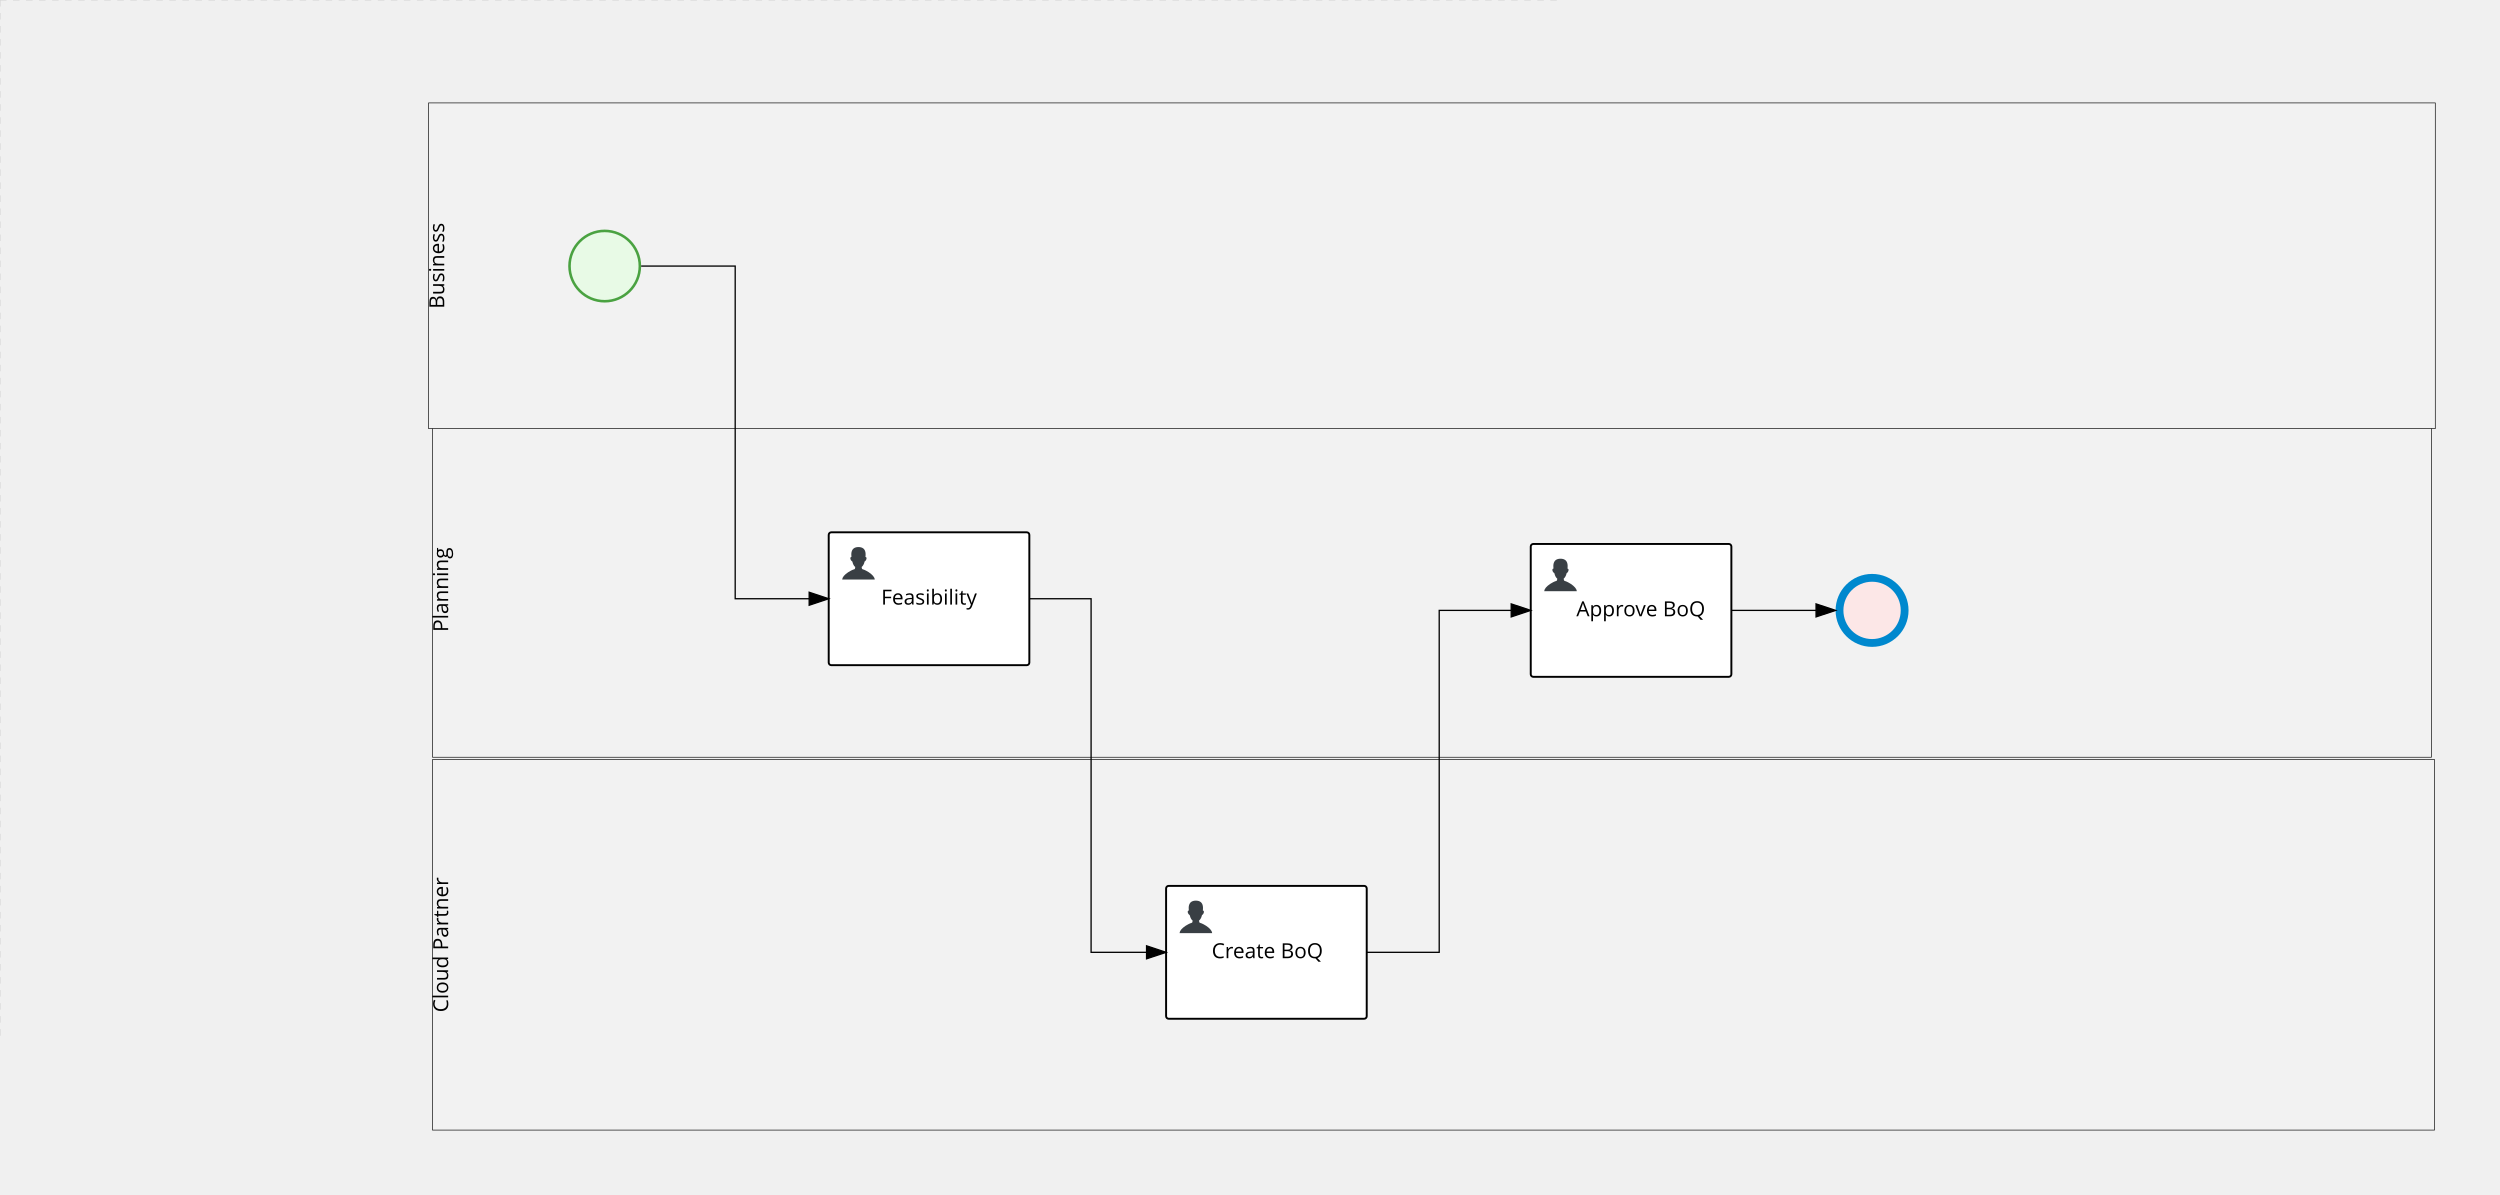
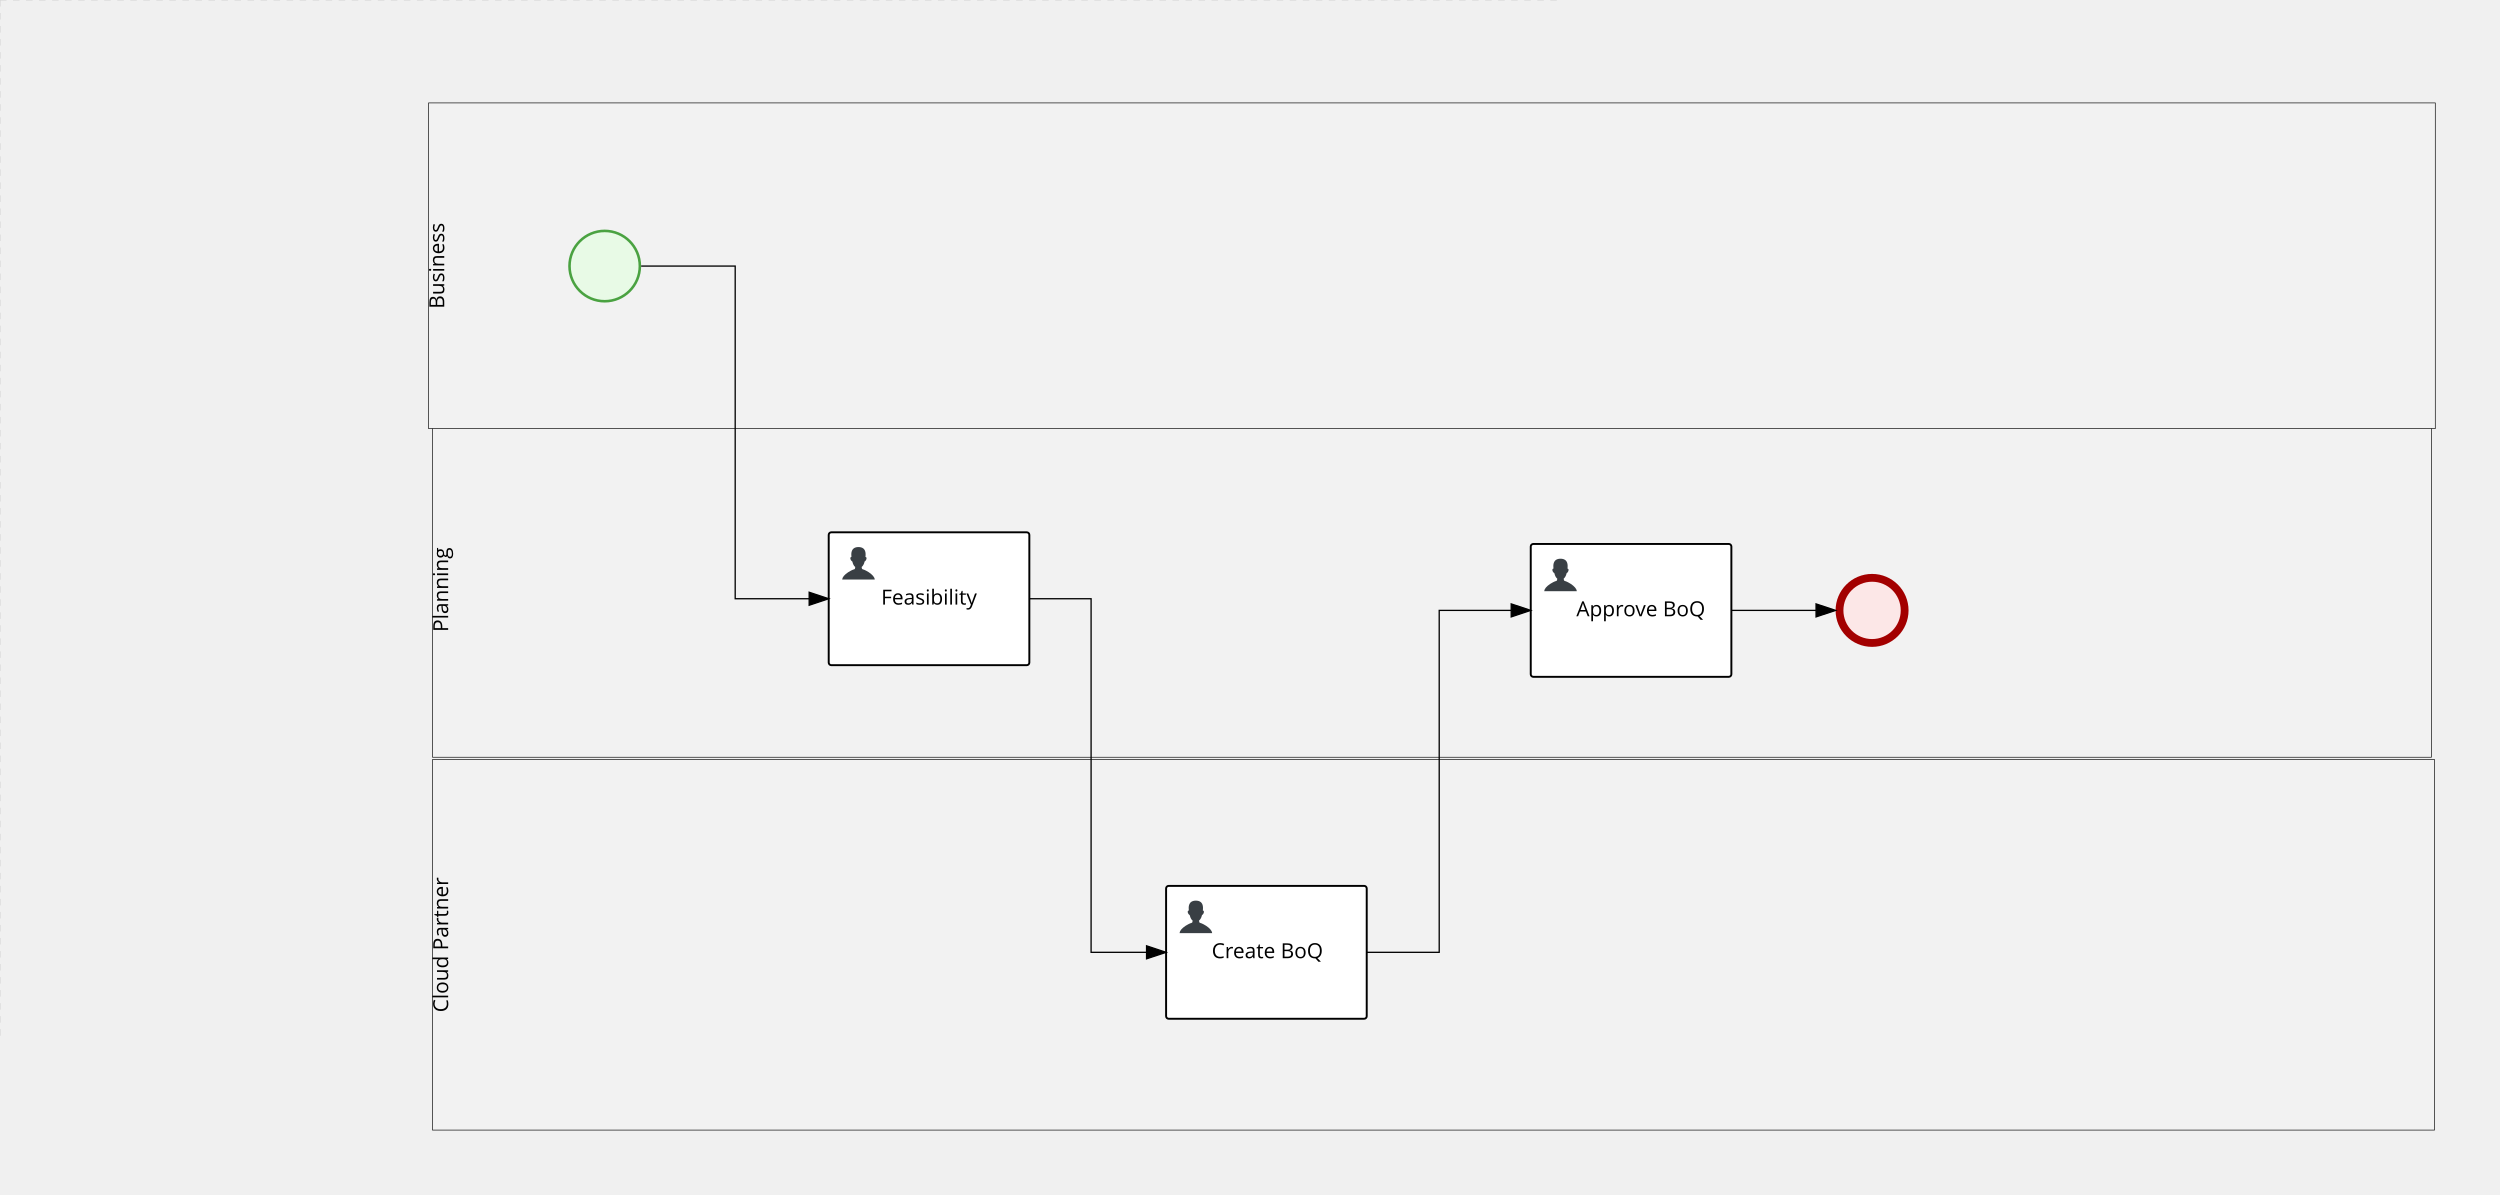
<svg xmlns="http://www.w3.org/2000/svg" version="1.1" width="1919" height="917" viewBox="0 0 1919 917">
  <defs />
  <g transform="matrix(1,0,0,1,0,0)">
    <g>
      <g>
        <g>
          <path fill="none" stroke="#d3d3d3" paint-order="fill stroke markers" d=" M 0 0 L 1200 0" stroke-miterlimit="10" stroke-opacity="0.8" stroke-dasharray="5" />
        </g>
        <g>
          <path fill="none" stroke="#d3d3d3" paint-order="fill stroke markers" d=" M 0 0 L 0 800" stroke-miterlimit="10" stroke-opacity="0.8" stroke-dasharray="5" />
        </g>
      </g>
      <g id="_DAE039A3-580D-447F-BD3A-7BFF69EB28F7" bpmn2nodeid="_DAE039A3-580D-447F-BD3A-7BFF69EB28F7" transform="matrix(1,0,0,1,332,324)">
        <g>
          <path fill="none" stroke="none" />
        </g>
        <g transform="matrix(1,0,0,1,0,0)">
          <path fill="#f2f2f2" stroke="none" id="_DAE039A3-580D-447F-BD3A-7BFF69EB28F7?shapeType=BACKGROUND" paint-order="stroke fill markers" d=" M 0 0 L 1534.337 0 L 1534.337 257.253 L 0 257.253 L 0 0 Z Z" />
        </g>
        <g transform="matrix(1,0,0,1,0,0)">
          <path fill="none" stroke="#000000" id="_DAE039A3-580D-447F-BD3A-7BFF69EB28F7?shapeType=BORDER&amp;renderType=STROKE" paint-order="fill stroke markers" d=" M 0 0 L 1534.337 0 L 1534.337 257.253 L 0 257.253 L 0 0 Z Z" stroke-miterlimit="10" stroke-width="0.5" stroke-dasharray="" />
        </g>
        <g transform="matrix(-1.8369701987210297e-16,-1,1,-1.8369701987210297e-16,0,161.0466)">
          <text fill="#000000" stroke="none" font-family="Open Sans" font-size="12pt" font-style="normal" font-weight="normal" text-decoration="normal" x="32.42" y="12" text-anchor="middle" dominant-baseline="alphabetic">Planning</text>
        </g>
        <g id="_80353AE0-6509-45A1-AC34-A07E0D5F5067" bpmn2nodeid="_80353AE0-6509-45A1-AC34-A07E0D5F5067" transform="matrix(1,0,0,1,304.1203,84.5926)">
          <g>
            <path fill="none" stroke="none" />
          </g>
          <g transform="matrix(1,0,0,1,0,0)">
            <path fill="#ffffff" stroke="none" id="_80353AE0-6509-45A1-AC34-A07E0D5F5067?shapeType=BACKGROUND" paint-order="stroke fill markers" d=" M 2 0 L 152 0 L 152 0 A 2 2 0 0 1 154 2 L 154 100 L 154 100 A 2 2 0 0 1 152 102 L 2 102 L 2 102 A 2 2 0 0 1 0 100 L 0 2 L 0 2 A 2 2 0 0 1 2 0 Z" />
          </g>
          <g transform="matrix(1,0,0,1,0,0)">
            <path fill="none" stroke="rgb(0,0,0)" id="_80353AE0-6509-45A1-AC34-A07E0D5F5067?shapeType=BORDER&amp;renderType=STROKE" paint-order="fill stroke markers" d=" M 2 0 L 152 0 L 152 0 A 2 2 0 0 1 154 2 L 154 100 L 154 100 A 2 2 0 0 1 152 102 L 2 102 L 2 102 A 2 2 0 0 1 0 100 L 0 2 L 0 2 A 2 2 0 0 1 2 0 Z" stroke-miterlimit="10" stroke-width="1.5" stroke-dasharray="" />
          </g>
          <g>
            <g transform="matrix(0.06,0,0,0.06,9.4,9.4)">
              <g transform="matrix(1,0,0,1,0,0)">
                <path fill="#393f44" stroke="none" id="_80353AE0-6509-45A1-AC34-A07E0D5F5067undefined" paint-order="stroke fill markers" d=" M 0 0 M 16 445.21 C 16 440.869 18.784 431.129 22.001 424.217 C 35.768 394.64 77.283 359.28 129 333.084 C 144.516 325.224 157.347 319.964 167.807 317.174 C 171.932 316.074 175.729 314.414 176.525 313.363 C 178.894 310.234 180.914 302.908 181.727 294.5 L 182.5 286.5 L 178.507 283.455 C 166.303 274.146 154.284 251.678 148.04 226.5 C 145.611 216.707 145.056 215.462 142.984 215.158 C 141.703 214.97 138.083 212.243 134.939 209.099 C 123.233 197.393 116.891 177.376 121.44 166.49 C 123.002 162.751 128.155 159.01 131.75 159.004 C 134.448 159 134.471 158.603 132.914 138.788 C 130.927 113.496 134.279 92.265 143.132 74.076 C 152.232 55.38 167.569 42.882 189.049 36.66 C 210.203 30.532 237.797 30.532 258.951 36.66 C 300.042 48.563 318.958 83.806 314.955 141 C 314.32 150.075 313.624 157.788 313.409 158.14 C 313.194 158.493 314.575 159.073 316.479 159.43 C 328.929 161.766 330.986 177.018 321.496 196.621 C 316.903 206.109 309.357 214.508 304.817 215.185 C 303.023 215.453 302.293 217.146 299.943 226.5 C 296.659 239.567 294.474 245.305 287.948 257.995 C 282.491 268.606 273.035 281.109 268.108 284.229 L 264.871 286.278 L 265.518 292.889 C 266.345 301.33 268.639 309.871 270.877 312.837 C 272.067 314.415 275.002 315.79 280.063 317.139 C 291.069 320.075 303.617 325.274 321 334.102 C 369.815 358.891 410.848 393.758 425.032 422.5 C 429.07 430.682 432 440.232 432 445.21 L 432 448 L 224 448 L 16 448 L 16 445.21 Z" />
              </g>
            </g>
          </g>
          <g transform="matrix(1,0,0,1,4.04,13.68)">
            <g transform="matrix(0.04,0,0,0.04,63.36,69.12)">
              <g transform="matrix(1,0,0,1,0,0)">
                <path fill="none" stroke="none" />
              </g>
              <g transform="matrix(1,0,0,1,0,0)">
                <path fill="none" stroke="none" />
              </g>
            </g>
          </g>
          <g transform="matrix(1,0,0,1,40.28,43.5)">
            <text fill="#000000" stroke="none" font-family="Open Sans" font-size="12pt" font-style="normal" font-weight="normal" text-decoration="normal" x="36.72" y="12" text-anchor="middle" dominant-baseline="alphabetic">Feasibility</text>
          </g>
        </g>
        <g id="_B4663EA4-E844-44EC-A3AD-1196155B2579" bpmn2nodeid="_B4663EA4-E844-44EC-A3AD-1196155B2579" transform="matrix(1,0,0,1,843,93.53957)">
          <g>
            <path fill="none" stroke="none" />
          </g>
          <g transform="matrix(1,0,0,1,0,0)">
            <path fill="#ffffff" stroke="none" id="_B4663EA4-E844-44EC-A3AD-1196155B2579?shapeType=BACKGROUND" paint-order="stroke fill markers" d=" M 2 0 L 152 0 L 152 0 A 2 2 0 0 1 154 2 L 154 100 L 154 100 A 2 2 0 0 1 152 102 L 2 102 L 2 102 A 2 2 0 0 1 0 100 L 0 2 L 0 2 A 2 2 0 0 1 2 0 Z" />
          </g>
          <g transform="matrix(1,0,0,1,0,0)">
            <path fill="none" stroke="rgb(0,0,0)" id="_B4663EA4-E844-44EC-A3AD-1196155B2579?shapeType=BORDER&amp;renderType=STROKE" paint-order="fill stroke markers" d=" M 2 0 L 152 0 L 152 0 A 2 2 0 0 1 154 2 L 154 100 L 154 100 A 2 2 0 0 1 152 102 L 2 102 L 2 102 A 2 2 0 0 1 0 100 L 0 2 L 0 2 A 2 2 0 0 1 2 0 Z" stroke-miterlimit="10" stroke-width="1.5" stroke-dasharray="" />
          </g>
          <g>
            <g transform="matrix(0.06,0,0,0.06,9.4,9.4)">
              <g transform="matrix(1,0,0,1,0,0)">
                <path fill="#393f44" stroke="none" id="_B4663EA4-E844-44EC-A3AD-1196155B2579undefined" paint-order="stroke fill markers" d=" M 0 0 M 16 445.21 C 16 440.869 18.784 431.129 22.001 424.217 C 35.768 394.64 77.283 359.28 129 333.084 C 144.516 325.224 157.347 319.964 167.807 317.174 C 171.932 316.074 175.729 314.414 176.525 313.363 C 178.894 310.234 180.914 302.908 181.727 294.5 L 182.5 286.5 L 178.507 283.455 C 166.303 274.146 154.284 251.678 148.04 226.5 C 145.611 216.707 145.056 215.462 142.984 215.158 C 141.703 214.97 138.083 212.243 134.939 209.099 C 123.233 197.393 116.891 177.376 121.44 166.49 C 123.002 162.751 128.155 159.01 131.75 159.004 C 134.448 159 134.471 158.603 132.914 138.788 C 130.927 113.496 134.279 92.265 143.132 74.076 C 152.232 55.38 167.569 42.882 189.049 36.66 C 210.203 30.532 237.797 30.532 258.951 36.66 C 300.042 48.563 318.958 83.806 314.955 141 C 314.32 150.075 313.624 157.788 313.409 158.14 C 313.194 158.493 314.575 159.073 316.479 159.43 C 328.929 161.766 330.986 177.018 321.496 196.621 C 316.903 206.109 309.357 214.508 304.817 215.185 C 303.023 215.453 302.293 217.146 299.943 226.5 C 296.659 239.567 294.474 245.305 287.948 257.995 C 282.491 268.606 273.035 281.109 268.108 284.229 L 264.871 286.278 L 265.518 292.889 C 266.345 301.33 268.639 309.871 270.877 312.837 C 272.067 314.415 275.002 315.79 280.063 317.139 C 291.069 320.075 303.617 325.274 321 334.102 C 369.815 358.891 410.848 393.758 425.032 422.5 C 429.07 430.682 432 440.232 432 445.21 L 432 448 L 224 448 L 16 448 L 16 445.21 Z" />
              </g>
            </g>
          </g>
          <g transform="matrix(1,0,0,1,4.04,13.68)">
            <g transform="matrix(0.04,0,0,0.04,63.36,69.12)">
              <g transform="matrix(1,0,0,1,0,0)">
                <path fill="none" stroke="none" />
              </g>
              <g transform="matrix(1,0,0,1,0,0)">
                <path fill="none" stroke="none" />
              </g>
            </g>
          </g>
          <g transform="matrix(1,0,0,1,35,43.5)">
            <text fill="#000000" stroke="none" font-family="Open Sans" font-size="12pt" font-style="normal" font-weight="normal" text-decoration="normal" x="49.46" y="12" text-anchor="middle" dominant-baseline="alphabetic">Approve BoQ</text>
          </g>
        </g>
        <g id="_C12CF0E8-4177-4AA2-BD52-DD911D22FBF9" bpmn2nodeid="_C12CF0E8-4177-4AA2-BD52-DD911D22FBF9" transform="matrix(1,0,0,1,1077,116.5396)">
          <g>
            <path fill="none" stroke="none" />
          </g>
          <g transform="matrix(0.125,0,0,0.125,0,0)">
            <g transform="matrix(1,0,0,1,0,0)">
              <path fill="#fce7e7" stroke="none" id="_C12CF0E8-4177-4AA2-BD52-DD911D22FBF9?shapeType=BACKGROUND" paint-order="stroke fill markers" d=" M 0 0 M 444 224 C 444 263.9 434.2 300.8 414.4 334.5 C 394.7 368.2 368 394.9 334.4 414.5 C 300.8 434.1 263.9 444 224 444 C 184.1 444 147.2 434.2 113.5 414.4 C 79.8 394.7 53.1 368 33.5 334.4 C 13.9 300.8 4 263.9 4 224 C 4 184.1 13.8 147.2 33.6 113.5 C 53.4 79.8 80.1 53.1 113.6 33.5 C 147.1 13.9 184.1 4 224 4 C 263.9 4 300.8 13.8 334.5 33.6 C 368.2 53.4 394.9 80.1 414.5 113.6 C 434.1 147.1 444 184.1 444 224 Z" />
            </g>
            <g>
              <g transform="matrix(1,0,0,1,0,0)">
                <g transform="matrix(1,0,0,1,0,0)">
-                   <path fill="rgb(0,136,206)" stroke="none" id="_C12CF0E8-4177-4AA2-BD52-DD911D22FBF9?shapeType=BORDER&amp;renderType=FILL" paint-order="stroke fill markers" d=" M 0 0 M 224 0 C 100.3 0 0 100.3 0 224 C 0 347.7 100.3 448 224 448 C 347.7 448 448 347.7 448 224 C 448 100.3 347.7 0 224 0 Z M 0 0 M 224 400 C 126.8 400 48 321.2 48 224 C 48 126.8 126.8 48 224 48 C 321.2 48 400 126.8 400 224 C 400 321.2 321.2 400 224 400 Z" />
+                   <path fill="rgb(163,0,0)" stroke="none" id="_C12CF0E8-4177-4AA2-BD52-DD911D22FBF9?shapeType=BORDER&amp;renderType=FILL" paint-order="stroke fill markers" d=" M 0 0 M 224 0 C 100.3 0 0 100.3 0 224 C 0 347.7 100.3 448 224 448 C 347.7 448 448 347.7 448 224 C 448 100.3 347.7 0 224 0 Z M 0 0 M 224 400 C 126.8 400 48 321.2 48 224 C 48 126.8 126.8 48 224 48 C 321.2 48 400 126.8 400 224 C 400 321.2 321.2 400 224 400 Z" />
                </g>
              </g>
            </g>
          </g>
          <g transform="matrix(1,0,0,1,28,61)" />
        </g>
      </g>
      <g id="_528C19C2-B501-4EFF-A5C1-107BFA057AAA" bpmn2nodeid="_528C19C2-B501-4EFF-A5C1-107BFA057AAA" transform="matrix(1,0,0,1,332,583)">
        <g>
          <path fill="none" stroke="none" />
        </g>
        <g transform="matrix(1,0,0,1,0,0)">
          <path fill="#f2f2f2" stroke="none" id="_528C19C2-B501-4EFF-A5C1-107BFA057AAA?shapeType=BACKGROUND" paint-order="stroke fill markers" d=" M 0 0 L 1536.693 0 L 1536.693 284.452 L 0 284.452 L 0 0 Z Z" />
        </g>
        <g transform="matrix(1,0,0,1,0,0)">
          <path fill="none" stroke="rgb(0,0,0)" id="_528C19C2-B501-4EFF-A5C1-107BFA057AAA?shapeType=BORDER&amp;renderType=STROKE" paint-order="fill stroke markers" d=" M 0 0 L 1536.693 0 L 1536.693 284.452 L 0 284.452 L 0 0 Z Z" stroke-miterlimit="10" stroke-width="0.5" stroke-dasharray="" />
        </g>
        <g transform="matrix(-1.8369701987210297e-16,-1,1,-1.8369701987210297e-16,0,194.0461)">
          <text fill="#000000" stroke="none" font-family="Open Sans" font-size="12pt" font-style="normal" font-weight="normal" text-decoration="normal" x="51.82" y="12" text-anchor="middle" dominant-baseline="alphabetic">Cloud Partner</text>
        </g>
        <g id="_A0A6B927-4ABA-4680-A5A0-B567F899AD72" bpmn2nodeid="_A0A6B927-4ABA-4680-A5A0-B567F899AD72" transform="matrix(1,0,0,1,563.0949,97)">
          <g>
            <path fill="none" stroke="none" />
          </g>
          <g transform="matrix(1,0,0,1,0,0)">
            <path fill="#ffffff" stroke="none" id="_A0A6B927-4ABA-4680-A5A0-B567F899AD72?shapeType=BACKGROUND" paint-order="stroke fill markers" d=" M 2 0 L 152 0 L 152 0 A 2 2 0 0 1 154 2 L 154 100 L 154 100 A 2 2 0 0 1 152 102 L 2 102 L 2 102 A 2 2 0 0 1 0 100 L 0 2 L 0 2 A 2 2 0 0 1 2 0 Z" />
          </g>
          <g transform="matrix(1,0,0,1,0,0)">
            <path fill="none" stroke="rgb(0,0,0)" id="_A0A6B927-4ABA-4680-A5A0-B567F899AD72?shapeType=BORDER&amp;renderType=STROKE" paint-order="fill stroke markers" d=" M 2 0 L 152 0 L 152 0 A 2 2 0 0 1 154 2 L 154 100 L 154 100 A 2 2 0 0 1 152 102 L 2 102 L 2 102 A 2 2 0 0 1 0 100 L 0 2 L 0 2 A 2 2 0 0 1 2 0 Z" stroke-miterlimit="10" stroke-width="1.5" stroke-dasharray="" />
          </g>
          <g>
            <g transform="matrix(0.06,0,0,0.06,9.4,9.4)">
              <g transform="matrix(1,0,0,1,0,0)">
                <path fill="#393f44" stroke="none" id="_A0A6B927-4ABA-4680-A5A0-B567F899AD72undefined" paint-order="stroke fill markers" d=" M 0 0 M 16 445.21 C 16 440.869 18.784 431.129 22.001 424.217 C 35.768 394.64 77.283 359.28 129 333.084 C 144.516 325.224 157.347 319.964 167.807 317.174 C 171.932 316.074 175.729 314.414 176.525 313.363 C 178.894 310.234 180.914 302.908 181.727 294.5 L 182.5 286.5 L 178.507 283.455 C 166.303 274.146 154.284 251.678 148.04 226.5 C 145.611 216.707 145.056 215.462 142.984 215.158 C 141.703 214.97 138.083 212.243 134.939 209.099 C 123.233 197.393 116.891 177.376 121.44 166.49 C 123.002 162.751 128.155 159.01 131.75 159.004 C 134.448 159 134.471 158.603 132.914 138.788 C 130.927 113.496 134.279 92.265 143.132 74.076 C 152.232 55.38 167.569 42.882 189.049 36.66 C 210.203 30.532 237.797 30.532 258.951 36.66 C 300.042 48.563 318.958 83.806 314.955 141 C 314.32 150.075 313.624 157.788 313.409 158.14 C 313.194 158.493 314.575 159.073 316.479 159.43 C 328.929 161.766 330.986 177.018 321.496 196.621 C 316.903 206.109 309.357 214.508 304.817 215.185 C 303.023 215.453 302.293 217.146 299.943 226.5 C 296.659 239.567 294.474 245.305 287.948 257.995 C 282.491 268.606 273.035 281.109 268.108 284.229 L 264.871 286.278 L 265.518 292.889 C 266.345 301.33 268.639 309.871 270.877 312.837 C 272.067 314.415 275.002 315.79 280.063 317.139 C 291.069 320.075 303.617 325.274 321 334.102 C 369.815 358.891 410.848 393.758 425.032 422.5 C 429.07 430.682 432 440.232 432 445.21 L 432 448 L 224 448 L 16 448 L 16 445.21 Z" />
              </g>
            </g>
          </g>
          <g transform="matrix(1,0,0,1,4.04,13.68)">
            <g transform="matrix(0.04,0,0,0.04,63.36,69.12)">
              <g transform="matrix(1,0,0,1,0,0)">
                <path fill="none" stroke="none" />
              </g>
              <g transform="matrix(1,0,0,1,0,0)">
                <path fill="none" stroke="none" />
              </g>
            </g>
          </g>
          <g transform="matrix(1,0,0,1,35,43.5)">
            <text fill="#000000" stroke="none" font-family="Open Sans" font-size="12pt" font-style="normal" font-weight="normal" text-decoration="normal" x="42.73" y="12" text-anchor="middle" dominant-baseline="alphabetic">Create BoQ</text>
          </g>
        </g>
      </g>
      <g transform="matrix(1,0,0,1,332,583)" />
      <g transform="matrix(1,0,0,1,895.0949,680)" />
      <g id="_75295DB5-15FC-4B33-8505-6488009444C6" bpmn2nodeid="_75295DB5-15FC-4B33-8505-6488009444C6" transform="matrix(1,0,0,1,329,79)">
        <g>
          <path fill="none" stroke="none" />
        </g>
        <g transform="matrix(1,0,0,1,0,0)">
          <path fill="#f2f2f2" stroke="none" id="_75295DB5-15FC-4B33-8505-6488009444C6?shapeType=BACKGROUND" paint-order="stroke fill markers" d=" M 0 0 L 1540.32 0 L 1540.32 250 L 0 250 L 0 0 Z Z" />
        </g>
        <g transform="matrix(1,0,0,1,0,0)">
          <path fill="none" stroke="rgb(0,0,0)" id="_75295DB5-15FC-4B33-8505-6488009444C6?shapeType=BORDER&amp;renderType=STROKE" paint-order="fill stroke markers" d=" M 0 0 L 1540.32 0 L 1540.32 250 L 0 250 L 0 0 Z Z" stroke-miterlimit="10" stroke-width="0.5" stroke-dasharray="" />
        </g>
        <g transform="matrix(-1.8369701987210297e-16,-1,1,-1.8369701987210297e-16,0,157.97)">
          <text fill="#000000" stroke="none" font-family="Open Sans" font-size="12pt" font-style="normal" font-weight="normal" text-decoration="normal" x="32.97" y="12" text-anchor="middle" dominant-baseline="alphabetic">Business</text>
        </g>
        <g id="_26170599-2151-44BE-B75A-D809AC5AAE96" bpmn2nodeid="_26170599-2151-44BE-B75A-D809AC5AAE96" transform="matrix(1,0,0,1,107.1556,97.2349)">
          <g>
            <path fill="none" stroke="none" />
          </g>
          <g transform="matrix(0.125,0,0,0.125,0,0)">
            <g transform="matrix(1,0,0,1,0,0)">
              <path fill="#e8fae6" stroke="none" id="_26170599-2151-44BE-B75A-D809AC5AAE96?shapeType=BACKGROUND" paint-order="stroke fill markers" d=" M 0 0 M 444 224 C 444 263.9 434.2 300.8 414.4 334.5 C 394.7 368.2 368 394.9 334.4 414.5 C 300.8 434.1 263.9 444 224 444 C 184.1 444 147.2 434.2 113.5 414.4 C 79.8 394.7 53.1 368 33.5 334.4 C 13.9 300.8 4 263.9 4 224 C 4 184.1 13.8 147.2 33.6 113.5 C 53.4 79.8 80.1 53.1 113.6 33.5 C 147.1 13.9 184.1 4 224 4 C 263.9 4 300.8 13.8 334.5 33.6 C 368.2 53.4 394.9 80.1 414.5 113.6 C 434.1 147.1 444 184.1 444 224 Z" />
            </g>
            <g>
              <g transform="matrix(1,0,0,1,0,0)">
                <g transform="matrix(1,0,0,1,0,0)">
                  <path fill="rgb(74,162,65)" stroke="none" id="_26170599-2151-44BE-B75A-D809AC5AAE96?shapeType=BORDER&amp;renderType=FILL" paint-order="stroke fill markers" d=" M 0 0 M 224 0 C 100.3 0 0 100.3 0 224 C 0 347.7 100.3 448 224 448 C 347.7 448 448 347.7 448 224 C 448 100.3 347.7 0 224 0 Z M 0 0 M 224 432 C 109.1 432 16 338.9 16 224 C 16 109.1 109.1 16 224 16 C 338.9 16 432 109.1 432 224 C 432 338.9 338.9 432 224 432 Z" />
                </g>
              </g>
            </g>
          </g>
          <g transform="matrix(1,0,0,1,28,61)" />
        </g>
      </g>
      <g id="_937A5617-E570-4C77-A4C6-00387E0BC24F" bpmn2nodeid="_937A5617-E570-4C77-A4C6-00387E0BC24F">
        <g>
          <path fill="none" stroke="rgb(0,0,0)" paint-order="fill stroke markers" d=" M 492.156 204.235 L 564.332 204.235 L 564.332 459.593 L 621.12 459.593" stroke-miterlimit="10" stroke-dasharray="" />
        </g>
        <g transform="matrix(1,0,0,1,492.1556,204.2349)" />
        <g transform="matrix(6.123233995736766e-17,1,-1,6.123233995736766e-17,636.1203,454.5926)">
          <path fill="rgb(0,0,0)" stroke="rgb(0,0,0)" paint-order="fill stroke markers" d=" M 10 15 L 0 15 L 5 0 Z" stroke-miterlimit="10" stroke-dasharray="" />
        </g>
        <g transform="matrix(1,0,0,1,492.1556,194.2349)" />
      </g>
      <g transform="matrix(1,0,0,1,329,79)" />
      <g transform="matrix(1,0,0,1,436.1556,176.2349)" />
      <g id="_BB3D53CF-AAEF-4E65-95E9-49BEA7C87C39" bpmn2nodeid="_BB3D53CF-AAEF-4E65-95E9-49BEA7C87C39">
        <g>
          <path fill="none" stroke="rgb(0,0,0)" paint-order="fill stroke markers" d=" M 790.12 459.593 L 837.525 459.593 L 837.525 731 L 880.095 731" stroke-miterlimit="10" stroke-dasharray="" />
        </g>
        <g transform="matrix(1,0,0,1,790.1203,459.5926)" />
        <g transform="matrix(6.123233995736766e-17,1,-1,6.123233995736766e-17,895.0949,726)">
          <path fill="rgb(0,0,0)" stroke="rgb(0,0,0)" paint-order="fill stroke markers" d=" M 10 15 L 0 15 L 5 0 Z" stroke-miterlimit="10" stroke-dasharray="" />
        </g>
        <g transform="matrix(1,0,0,1,790.1203,449.5926)" />
      </g>
      <g id="_DDF54730-18DD-4BF2-A3E4-63B3C6EF224C" bpmn2nodeid="_DDF54730-18DD-4BF2-A3E4-63B3C6EF224C">
        <g>
          <path fill="none" stroke="rgb(0,0,0)" paint-order="fill stroke markers" d=" M 1049.095 731 L 1104.735 731 L 1104.735 468.54 L 1160 468.54" stroke-miterlimit="10" stroke-dasharray="" />
        </g>
        <g transform="matrix(1,0,0,1,1049.095,731)" />
        <g transform="matrix(6.123233995736766e-17,1,-1,6.123233995736766e-17,1175,463.5396)">
          <path fill="rgb(0,0,0)" stroke="rgb(0,0,0)" paint-order="fill stroke markers" d=" M 10 15 L 0 15 L 5 0 Z" stroke-miterlimit="10" stroke-dasharray="" />
        </g>
        <g transform="matrix(1,0,0,1,1049.095,721)" />
      </g>
      <g id="_B738A546-39DE-4FD6-BF85-A593002B2399" bpmn2nodeid="_B738A546-39DE-4FD6-BF85-A593002B2399">
        <g>
          <path fill="none" stroke="#000000" paint-order="fill stroke markers" d=" M 1329 468.54 L 1394 468.54" stroke-miterlimit="10" stroke-dasharray="" />
        </g>
        <g transform="matrix(1,0,0,1,1329,468.5396)" />
        <g transform="matrix(6.123233995736766e-17,1,-1,6.123233995736766e-17,1409,463.5396)">
          <path fill="#000000" stroke="#000000" paint-order="fill stroke markers" d=" M 10 15 L 0 15 L 5 0 Z" stroke-miterlimit="10" stroke-dasharray="" />
        </g>
        <g transform="matrix(1,0,0,1,1329,458.5396)" />
      </g>
      <g transform="matrix(1,0,0,1,332,324)" />
      <g transform="matrix(1,0,0,1,636.1203,408.5926)" />
      <g transform="matrix(1,0,0,1,1175,417.5396)" />
      <g transform="matrix(1,0,0,1,1409,440.5396)" />
    </g>
  </g>
</svg>
